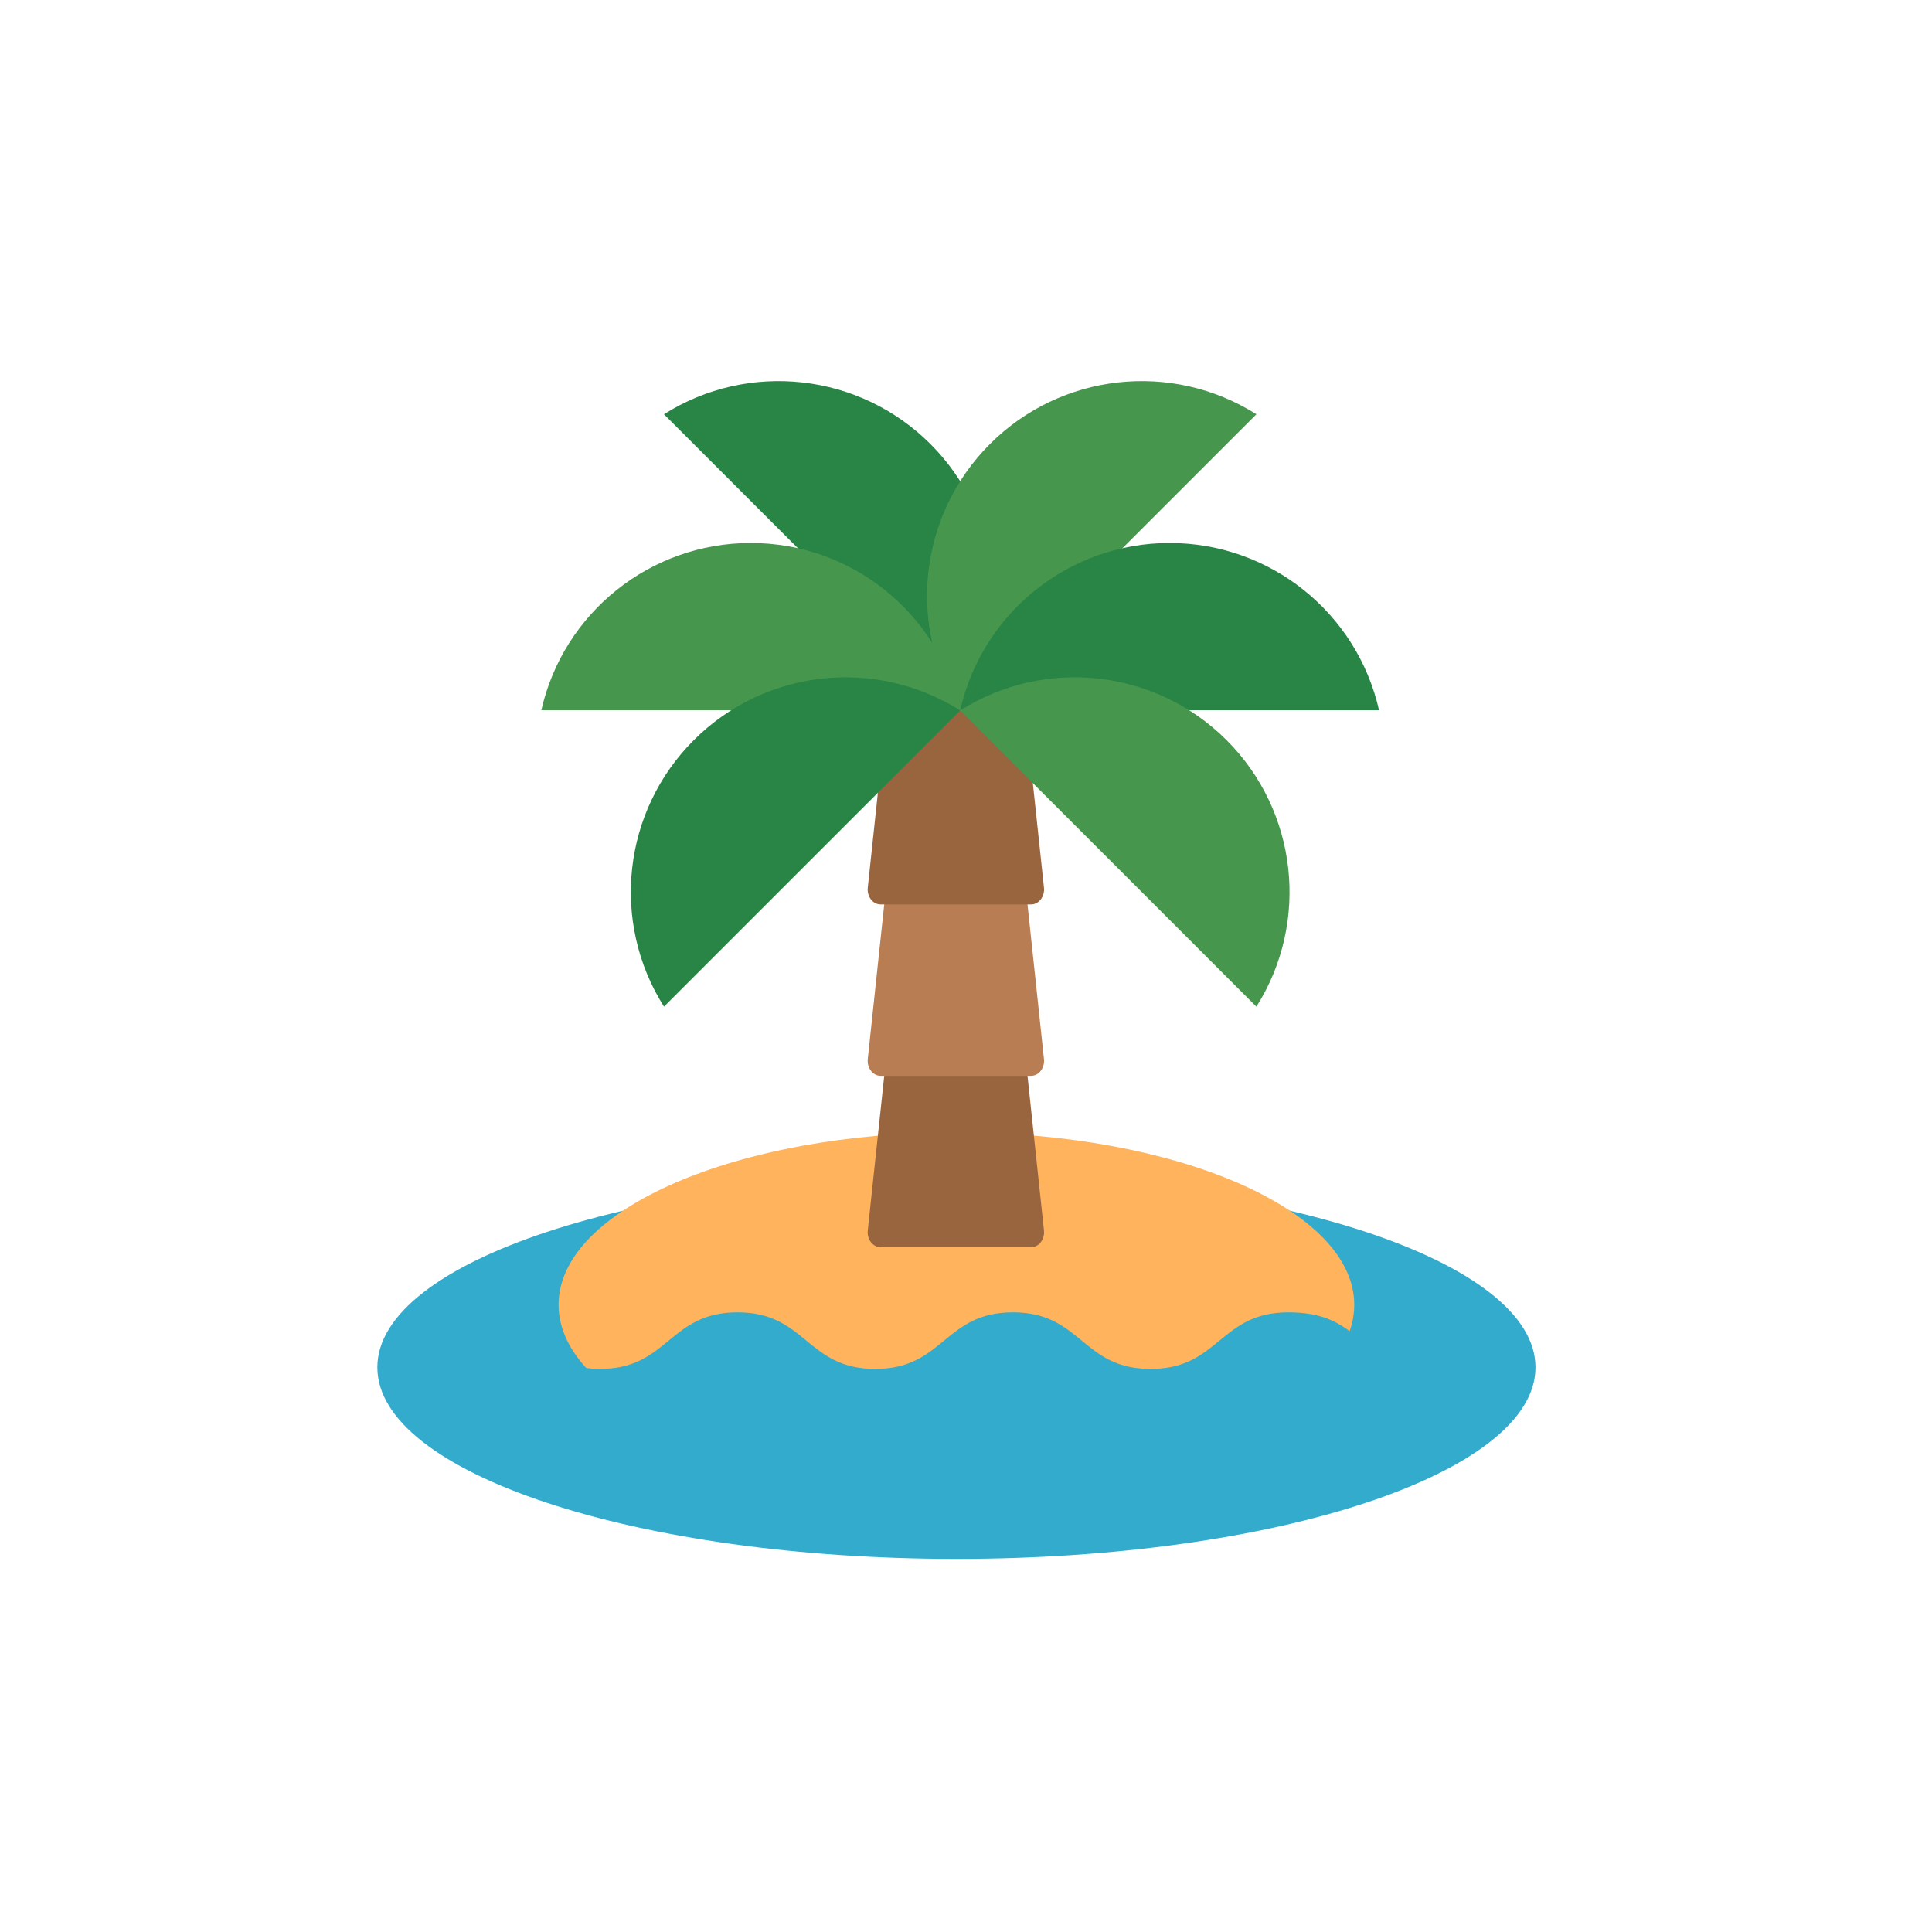
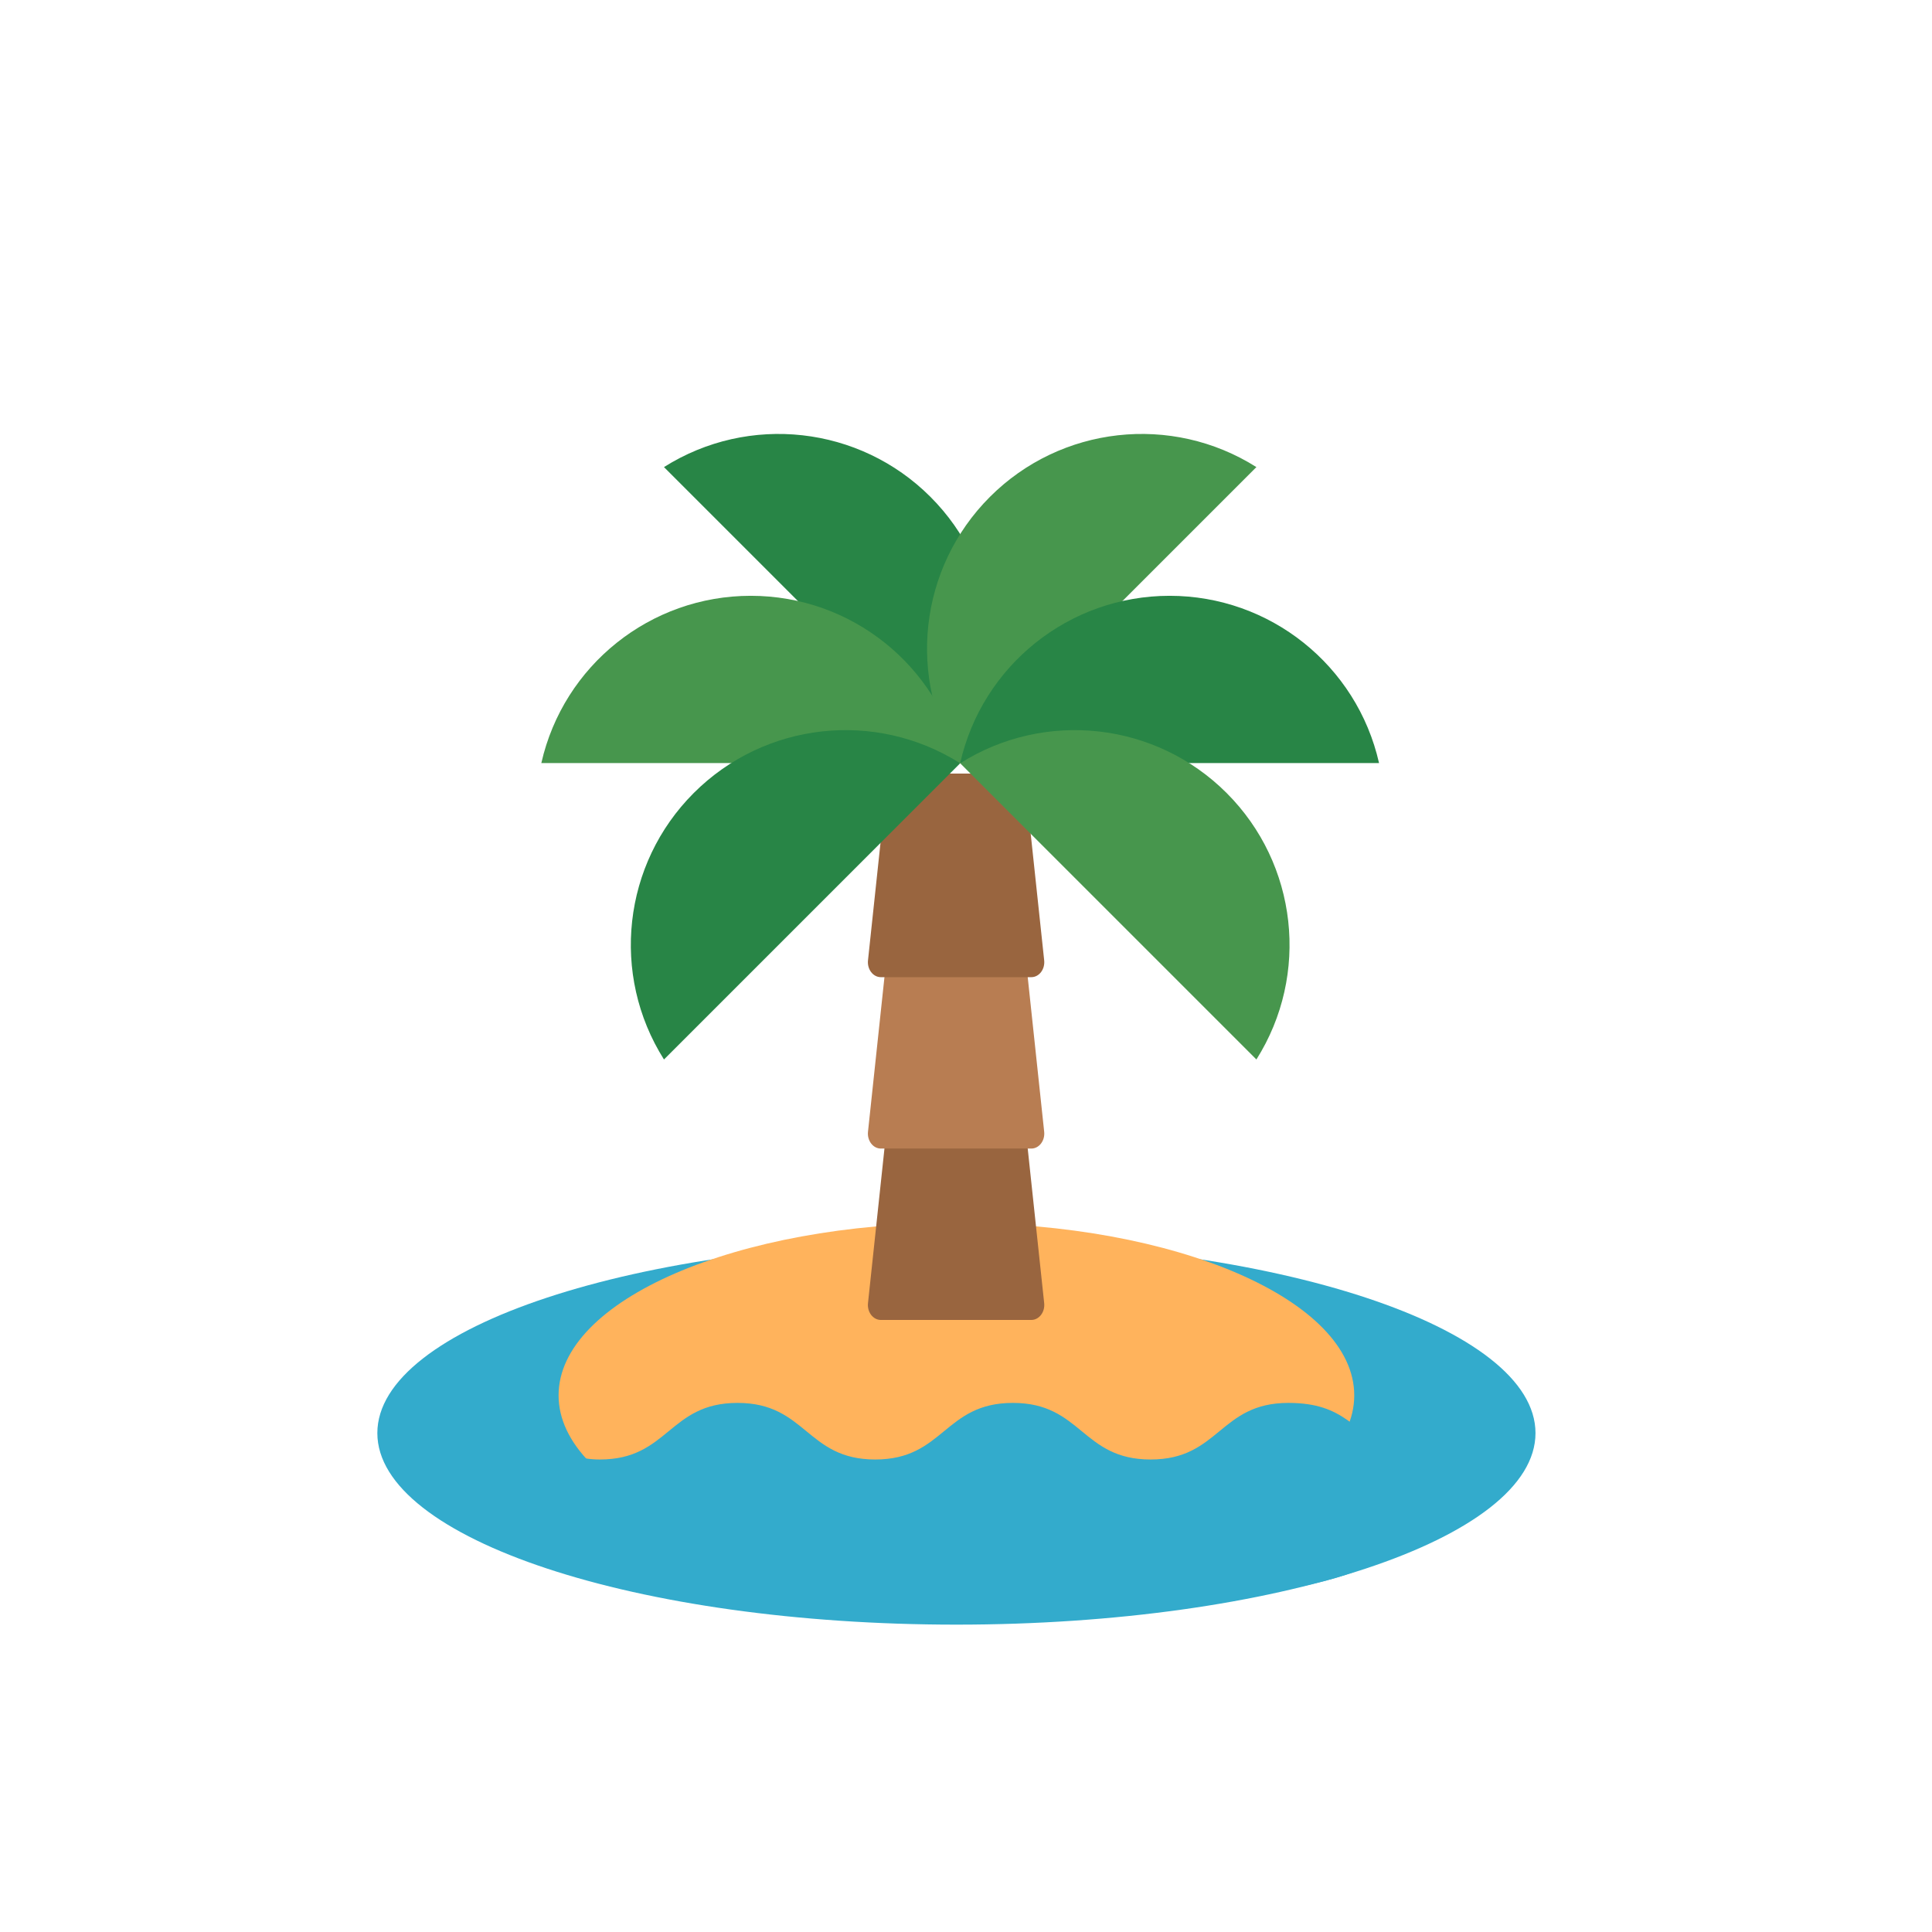
- <svg xmlns="http://www.w3.org/2000/svg" id="ent8ob3sxzs91" viewBox="0 0 512 512" shape-rendering="geometricPrecision" text-rendering="geometricPrecision" width="512" height="512">
-   <g id="ent8ob3sxzs92" transform="matrix(1 0 0 1 53.45999 52.90353)">
-     <ellipse id="ent8ob3sxzs93" rx="153.46" ry="50.76" transform="matrix(1 0 0 1 200 309.46)" fill="rgb(51,171,204)" stroke="none" stroke-width="1" />
-     <ellipse id="ent8ob3sxzs94" rx="105.43" ry="45.7" transform="matrix(1 0 0 1 200 292.88)" fill="rgb(255,179,92)" stroke="none" stroke-width="1" />
-     <path id="ent8ob3sxzs95" d="M315.72,307.44C304.94,302.73,303.32,294.88,287.96,294.88C269.71,294.88,269.71,309.88,251.46,309.88C233.21,309.88,233.21,294.88,214.97,294.88C196.73,294.88,196.72,309.88,178.48,309.88C160.24,309.88,160.23,294.88,141.99,294.88C123.75,294.88,123.74,309.88,105.5,309.88C95.17,309.88,90.04,303.88,84.3,299.39L84.3,333.12C207.19,349.65,104.11,349.65,207.19,349.65C310.27,349.65,315.74,333.12,315.74,333.12Z" fill="rgb(51,171,204)" stroke="none" stroke-width="1" />
-     <path id="ent8ob3sxzs96" d="M219.79,277.62L179.92,277.62C177.85,277.62,176.25,275.53,176.51,273.15L181.41,227.15C181.492,225.288,182.961,223.785,184.82,223.66L214.89,223.66C216.749,223.785,218.218,225.288,218.3,227.15L223.2,273.15C223.46,275.53,221.86,277.62,219.79,277.62Z" fill="rgb(153,101,63)" stroke="none" stroke-width="1" />
-     <path id="ent8ob3sxzs97" d="M219.79,232.2L179.92,232.2C177.85,232.2,176.25,230.11,176.51,227.73L181.41,181.73C181.492,179.868,182.961,178.365,184.82,178.24L214.89,178.24C216.749,178.365,218.218,179.868,218.3,181.73L223.2,227.73C223.46,230.11,221.86,232.2,219.79,232.2Z" fill="rgb(184,125,82)" stroke="none" stroke-width="1" />
-     <path id="ent8ob3sxzs98" d="M219.79,186.78L179.92,186.78C177.85,186.78,176.25,184.69,176.51,182.31L181.41,136.31C181.492,134.448,182.961,132.945,184.82,132.82L214.89,132.82C216.749,132.945,218.218,134.448,218.3,136.31L223.2,182.31C223.46,184.69,221.86,186.78,219.79,186.78Z" fill="rgb(153,101,63)" stroke="none" stroke-width="1" />
-     <g id="ent8ob3sxzs99" transform="matrix(1 0 0 1 1 1)">
-       <path id="ent8ob3sxzs910" d="M200,134.38C214.193,111.891,210.918,82.57,192.114,63.766C173.31,44.962,143.989,41.687,121.5,55.88Z" fill="rgb(40,133,70)" stroke="none" stroke-width="1" />
-       <path id="ent8ob3sxzs911" d="M200,134.38C185.807,111.891,189.082,82.57,207.886,63.766C226.69,44.962,256.011,41.687,278.5,55.88Z" fill="rgb(71,150,77)" stroke="none" stroke-width="1" />
-       <path id="ent8ob3sxzs912" d="M200,134.31C194.12,108.389,171.08,89.99,144.5,89.99C117.92,89.99,94.88,108.389,89,134.31Z" fill="rgb(71,150,77)" stroke="none" stroke-width="1" />
-       <path id="ent8ob3sxzs913" d="M200,134.31C205.88,108.389,228.92,89.99,255.5,89.99C282.08,89.99,305.12,108.389,311,134.31Z" fill="rgb(40,133,70)" stroke="none" stroke-width="1" />
-       <path id="ent8ob3sxzs914" d="M200,134.37C177.511,120.177,148.19,123.452,129.386,142.256C110.582,161.06,107.307,190.381,121.5,212.87Z" fill="rgb(40,133,70)" stroke="none" stroke-width="1" />
-       <path id="ent8ob3sxzs915" d="M200,134.37C222.489,120.177,251.81,123.452,270.614,142.256C289.418,161.06,292.693,190.381,278.5,212.87Z" fill="rgb(71,150,77)" stroke="none" stroke-width="1" />
+ <svg xmlns="http://www.w3.org/2000/svg" id="esm2qecwbo21" viewBox="0 0 512 512" shape-rendering="geometricPrecision" text-rendering="geometricPrecision">
+   <g id="esm2qecwbo22" transform="matrix(1 0 0 1 53.45999 52.90353)">
+     <ellipse id="esm2qecwbo23" rx="153.46" ry="50.76" transform="matrix(1 0 0 1 200.0006 326.8816)" fill="rgb(51,171,204)" stroke="none" stroke-width="1" />
+     <g id="esm2qecwbo24" transform="matrix(1 0 0 1 0 24)">
+       <ellipse id="esm2qecwbo25" rx="105.43" ry="45.7" transform="matrix(1 0 0 1 200 292.88)" fill="rgb(255,179,92)" stroke="none" stroke-width="1" />
+       <path id="esm2qecwbo26" d="M315.72,307.44C304.94,302.73,303.32,294.88,287.96,294.88C269.71,294.88,269.71,309.88,251.46,309.88C233.21,309.88,233.21,294.88,214.97,294.88C196.73,294.88,196.72,309.88,178.48,309.88C160.24,309.88,160.23,294.88,141.99,294.88C123.75,294.88,123.74,309.88,105.5,309.88C95.17,309.88,90.04,303.88,84.3,299.39L84.3,333.12C207.19,349.65,104.11,349.65,207.19,349.65C310.27,349.65,315.74,333.12,315.74,333.12Z" fill="rgb(51,171,204)" stroke="none" stroke-width="1" />
+     </g>
+     <g id="esm2qecwbo27" transform="matrix(1 0 0 1 0.05776977 19.27647)">
+       <path id="esm2qecwbo28" d="M219.79,277.62L179.92,277.62C177.85,277.62,176.25,275.53,176.51,273.15L181.41,227.15C181.492,225.288,182.961,223.785,184.82,223.66L214.89,223.66C216.749,223.785,218.218,225.288,218.3,227.15L223.2,273.15C223.46,275.53,221.86,277.62,219.79,277.62Z" fill="rgb(153,101,63)" stroke="none" stroke-width="1" />
+       <path id="esm2qecwbo29" d="M219.79,232.2L179.92,232.2C177.85,232.2,176.25,230.11,176.51,227.73L181.41,181.73C181.492,179.868,182.961,178.365,184.82,178.24L214.89,178.24C216.749,178.365,218.218,179.868,218.3,181.73L223.2,227.73C223.46,230.11,221.86,232.2,219.79,232.2Z" fill="rgb(184,125,82)" stroke="none" stroke-width="1" />
+       <path id="esm2qecwbo210" d="M219.79,186.78L179.92,186.78C177.85,186.78,176.25,184.69,176.51,182.31L181.41,136.31C181.492,134.448,182.961,132.945,184.82,132.82L214.89,132.82C216.749,132.945,218.218,134.448,218.3,136.31L223.2,182.31C223.46,184.69,221.86,186.78,219.79,186.78Z" fill="rgb(153,101,63)" stroke="none" stroke-width="1" />
+     </g>
+     <g id="esm2qecwbo211" transform="matrix(1 0 0 1 1 15)">
+       <path id="esm2qecwbo212" d="M200,134.38C214.193,111.891,210.918,82.57,192.114,63.766C173.31,44.962,143.989,41.687,121.5,55.88Z" fill="rgb(40,133,70)" stroke="none" stroke-width="1" />
+       <path id="esm2qecwbo213" d="M200,134.38C185.807,111.891,189.082,82.57,207.886,63.766C226.69,44.962,256.011,41.687,278.5,55.88Z" fill="rgb(71,150,77)" stroke="none" stroke-width="1" />
+       <path id="esm2qecwbo214" d="M200,134.31C194.12,108.389,171.08,89.99,144.5,89.99C117.92,89.99,94.88,108.389,89,134.31Z" fill="rgb(71,150,77)" stroke="none" stroke-width="1" />
+       <path id="esm2qecwbo215" d="M200,134.31C205.88,108.389,228.92,89.99,255.5,89.99C282.08,89.99,305.12,108.389,311,134.31Z" fill="rgb(40,133,70)" stroke="none" stroke-width="1" />
+       <path id="esm2qecwbo216" d="M200,134.37C177.511,120.177,148.19,123.452,129.386,142.256C110.582,161.06,107.307,190.381,121.5,212.87Z" fill="rgb(40,133,70)" stroke="none" stroke-width="1" />
+       <path id="esm2qecwbo217" d="M200,134.37C222.489,120.177,251.81,123.452,270.614,142.256C289.418,161.06,292.693,190.381,278.5,212.87Z" fill="rgb(71,150,77)" stroke="none" stroke-width="1" />
    </g>
  </g>
</svg>
